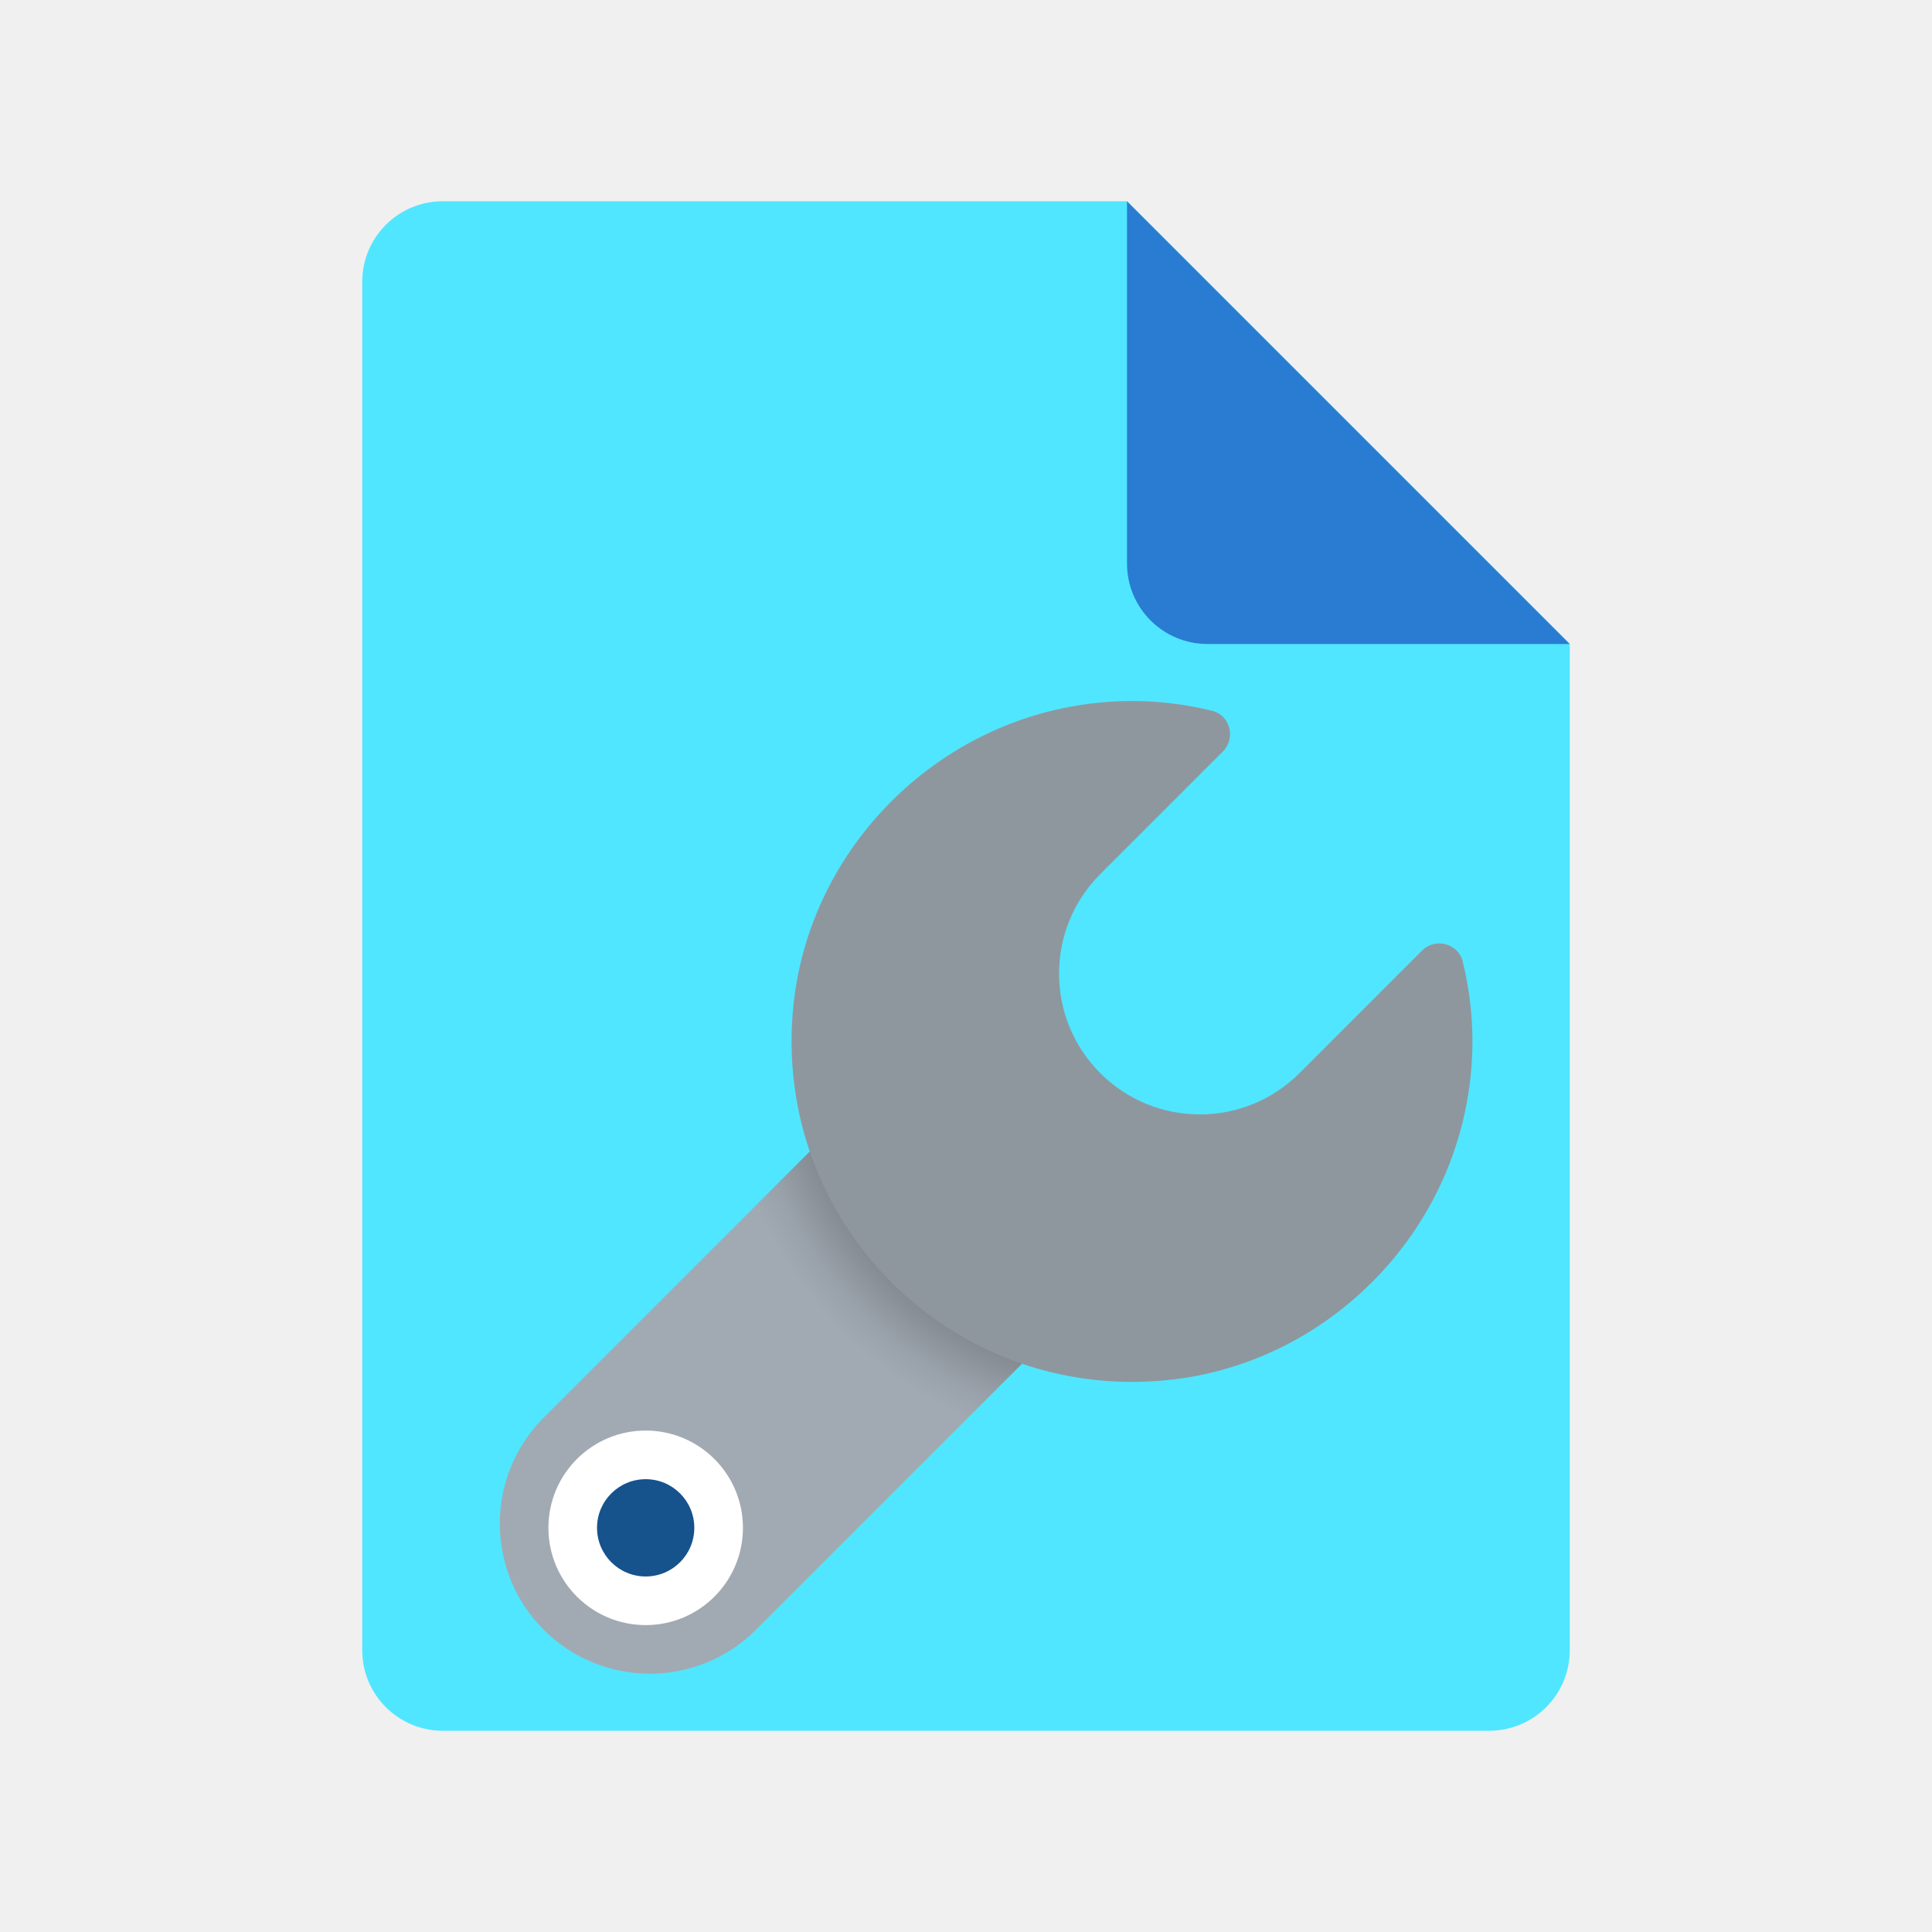
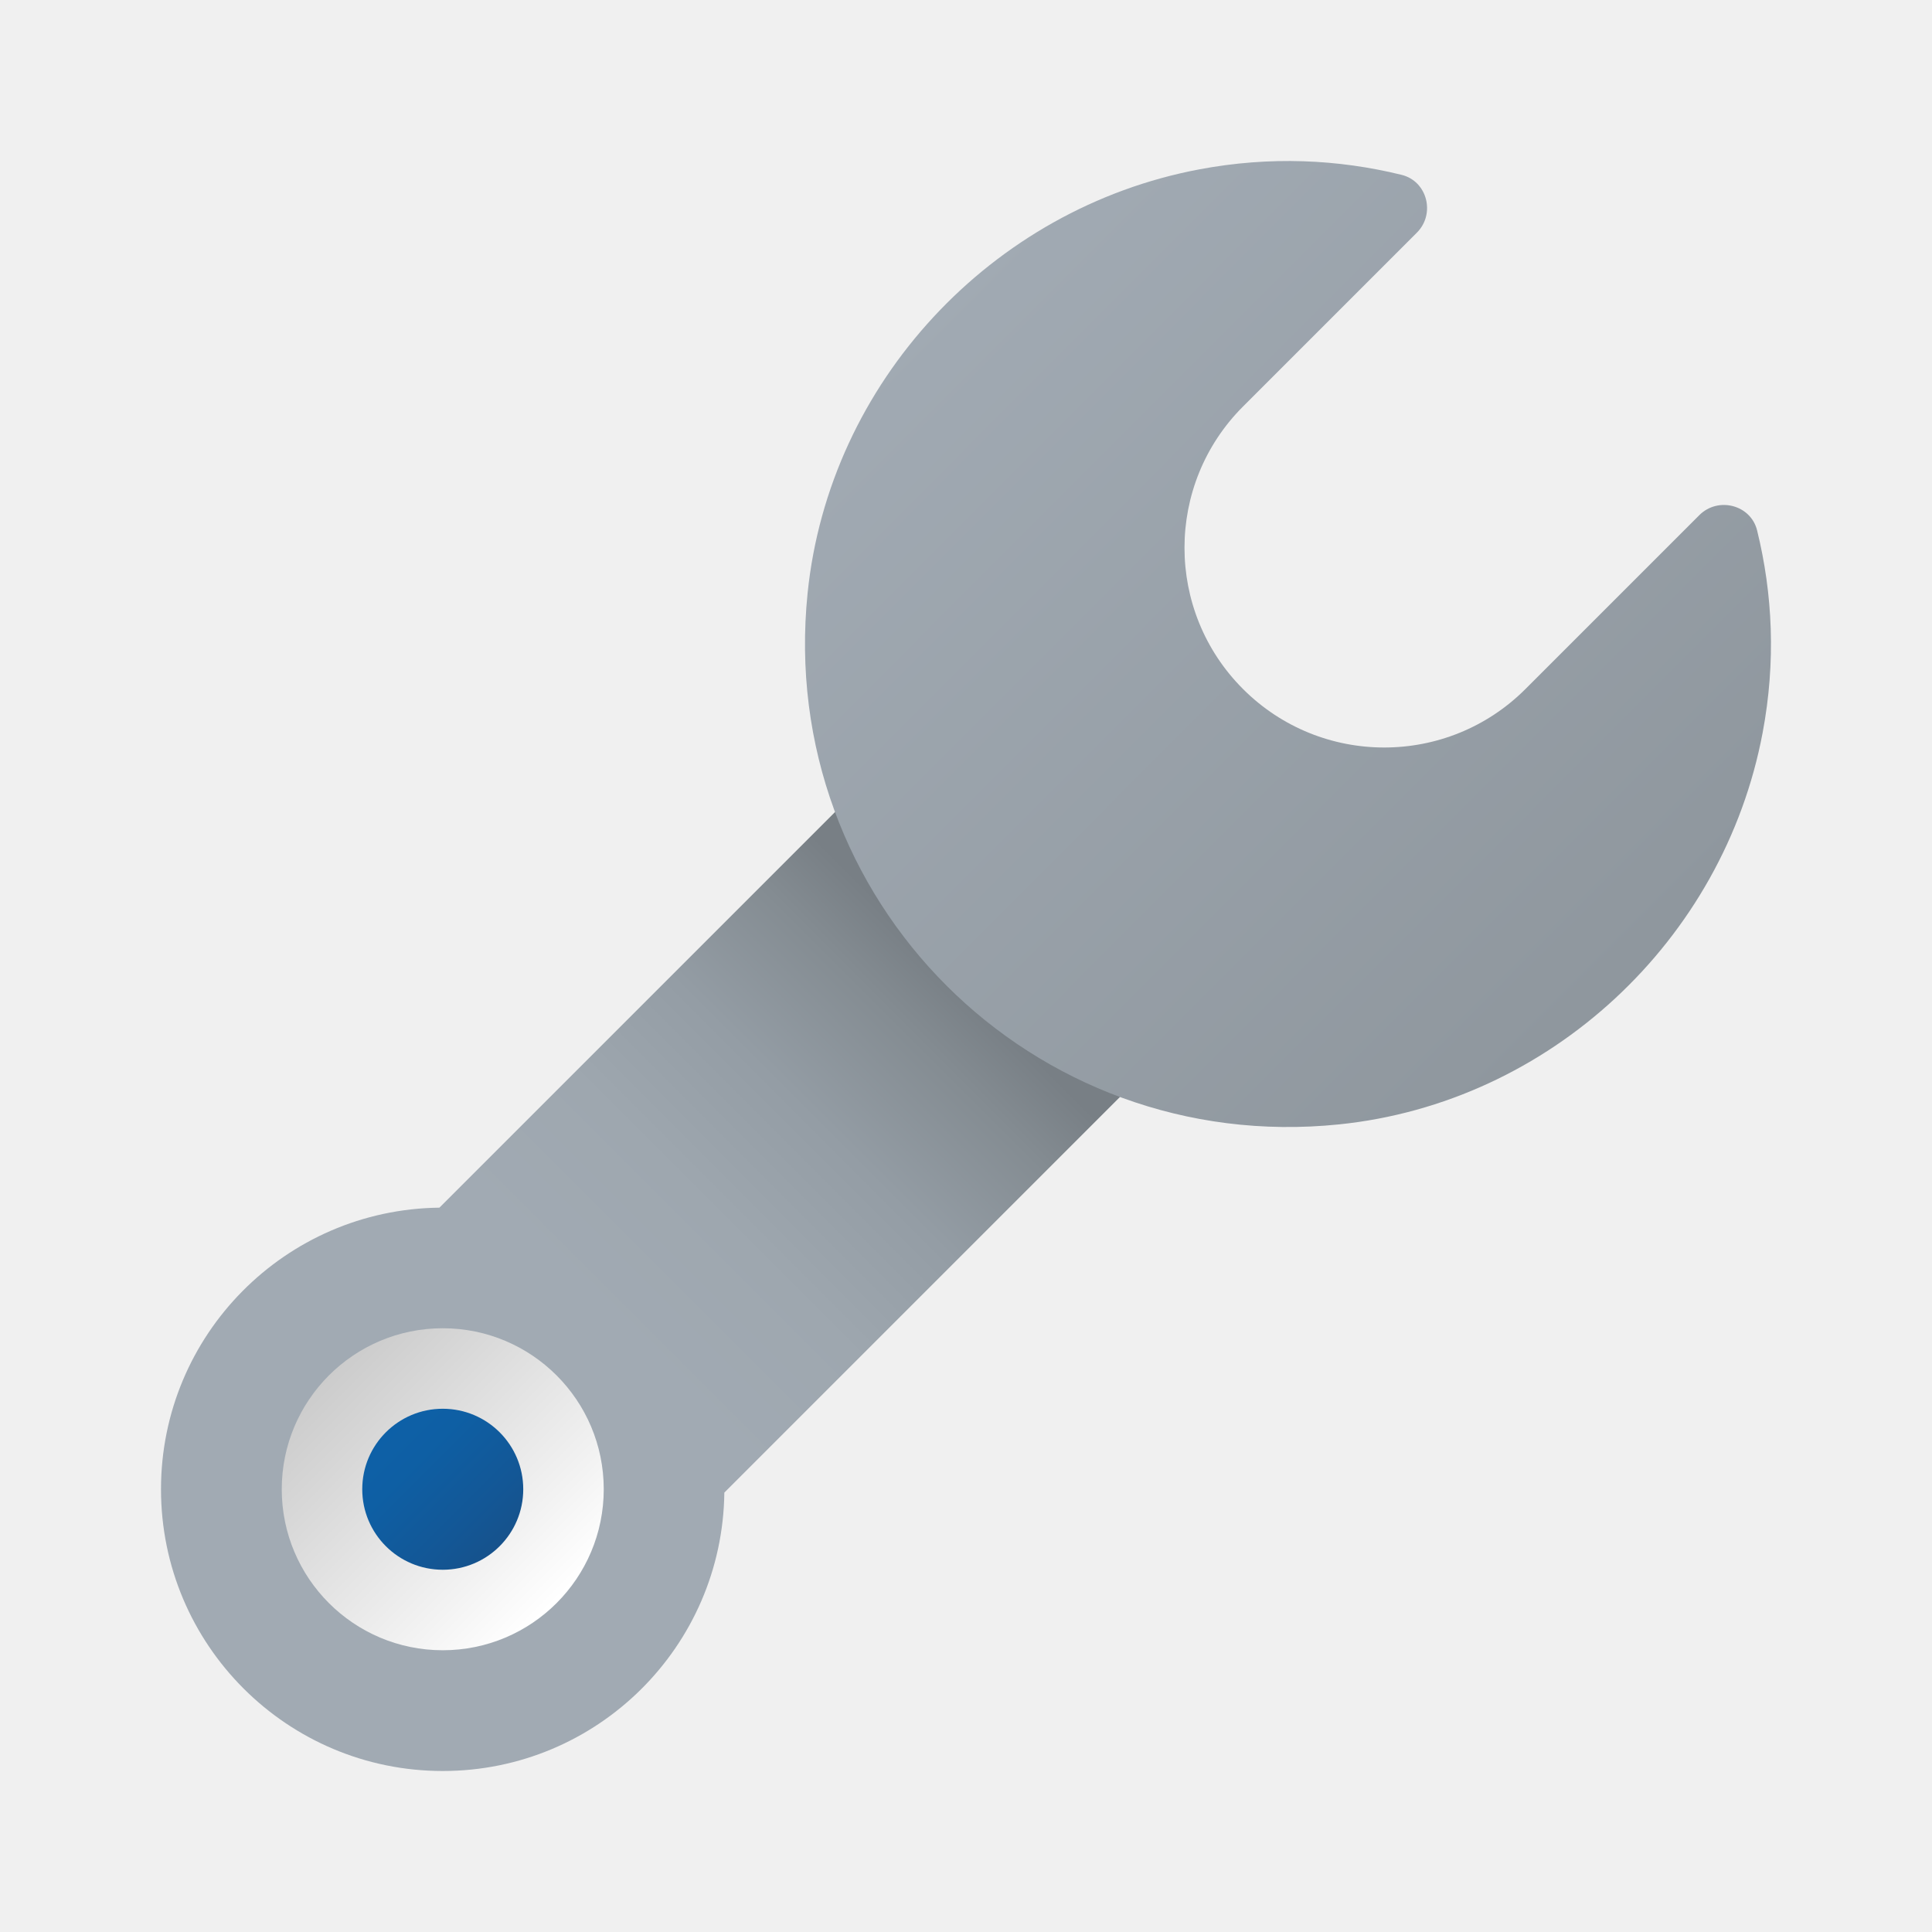
<svg xmlns="http://www.w3.org/2000/svg" xmlns:xlink="http://www.w3.org/1999/xlink" width="48px" height="48px" viewBox="0 0 48 48" version="1.1">
  <defs>
-     <linearGradient gradientUnits="userSpaceOnUse" x1="0.529" y1="10.472" x2="5.6" y2="5.4" id="gradient_1">
-       <stop offset="0%" stop-color="#3079D6" />
-       <stop offset="100%" stop-color="#297CD2" />
+     <linearGradient gradientUnits="objectBoundingBox" x1="0.099" y1="0.901" x2="0.803" y2="0.197" id="gradient_1">
+       <stop offset="50.3%" stop-color="#A1AAB3" />
+       <stop offset="65.8%" stop-color="#9EA7AF" />
+       <stop offset="79.6%" stop-color="#949DA5" />
+       <stop offset="92.8%" stop-color="#848C92" />
+       <stop offset="100%" stop-color="#787F85" />
    </linearGradient>
-     <radialGradient gradientUnits="objectBoundingBox" cx="117.818%" cy="-17.547%" fx="117.818%" fy="-17.547%" r="76.966%" gradientTransform="translate(1.178176,-0.1754726),scale(0.9999999,1),translate(-1.178176,0.1754726)" id="gradient_2">
-       <stop offset="77.1%" stop-color="#787F85" />
-       <stop offset="81.9%" stop-color="#838A91" />
-       <stop offset="93.1%" stop-color="#99A1AA" />
-       <stop offset="100%" stop-color="#A1AAB3" />
-     </radialGradient>
-     <linearGradient gradientUnits="userSpaceOnUse" x1="-7.663" y1="0.404" x2="4.113" y2="12.181" id="gradient_3">
+     <linearGradient gradientUnits="objectBoundingBox" x1="0.118" y1="0.167" x2="0.815" y2="0.863" id="gradient_2">
      <stop offset="0%" stop-color="#A1AAB3" />
      <stop offset="100%" stop-color="#8F979E" />
    </linearGradient>
-     <linearGradient gradientUnits="userSpaceOnUse" x1="0.477" y1="-16.44" x2="-2.911" y2="-19.828" id="gradient_4">
+     <linearGradient gradientUnits="objectBoundingBox" x1="0.849" y1="0.849" x2="0.148" y2="0.148" id="gradient_3">
      <stop offset="0%" stop-color="#FFFFFF" />
      <stop offset="24.2%" stop-color="#F2F2F2" />
      <stop offset="100%" stop-color="#CCCCCC" />
    </linearGradient>
-     <linearGradient gradientUnits="userSpaceOnUse" x1="-4.755" y1="-21.672" x2="-2.773" y2="-19.689" id="gradient_5">
+     <linearGradient gradientUnits="objectBoundingBox" x1="0.032" y1="0.032" x2="0.853" y2="0.853" id="gradient_4">
      <stop offset="0%" stop-color="#0D61A9" />
      <stop offset="36.3%" stop-color="#0E5FA4" />
      <stop offset="78%" stop-color="#135796" />
      <stop offset="100%" stop-color="#16528C" />
    </linearGradient>
-     <path d="M0 0L48 0L48 48L0 48L0 0Z" id="path_1" />
-     <clipPath id="mask_1">
+     <path d="M48 0L48 0L48 48L0 48L0 0L48 0Z" id="path_1" />
+     <clipPath id="clip_1">
      <use xlink:href="#path_1" />
    </clipPath>
  </defs>
-   <g id="File-Icon-2">
-     <path d="M0 0L48 0L48 48L0 48L0 0Z" id="Background" fill="#FFFFFF" fill-opacity="0" fill-rule="evenodd" stroke="none" />
-     <g clip-path="url(#mask_1)">
-       <path d="M39 16L39 41C39 42.105 38.105 43 37 43L11 43C9.895 43 9 42.105 9 41L9 7C9 5.895 9.895 5 11 5L28 5L39 16L39 16Z" id="Shape" fill="#50E6FF" fill-rule="evenodd" stroke="none" />
-       <path d="M28 5L28 14C28 15.105 28.895 16 30 16L39 16L28 5L28 5Z" id="Shape" fill="url(#gradient_1)" fill-rule="evenodd" stroke="none" />
-     </g>
-   </g>
-   <g id="svg" transform="translate(10 15)">
-     <g id="Support-Icon">
-       <path d="M0 0L29 0L29 29L0 29L0 0L0 0Z" id="Background" fill="#FFFFFF" fill-opacity="0" fill-rule="evenodd" stroke="none" />
-       <path d="M10.551 13.176L15.824 18.449L8.782 25.491C7.326 26.947 4.965 26.947 3.509 25.491L3.509 25.491C2.053 24.035 2.053 21.674 3.509 20.218L10.551 13.176L10.551 13.176L10.551 13.176Z" id="Shape" fill="url(#gradient_2)" stroke="none" />
-       <path d="M22.284 11.663C20.918 13.029 18.703 13.029 17.337 11.663C15.97 10.297 15.97 8.082 17.337 6.716C17.67 6.382 19.013 5.039 20.382 3.671C20.71 3.343 20.564 2.769 20.113 2.659C19.004 2.386 17.811 2.329 16.569 2.563C12.929 3.249 10.09 6.295 9.712 9.981C9.161 15.355 13.646 19.84 19.02 19.287C22.705 18.909 25.751 16.07 26.436 12.429C26.67 11.188 26.613 9.995 26.34 8.886C26.229 8.435 25.657 8.29 25.328 8.618C23.96 9.986 22.617 11.33 22.284 11.663L22.284 11.663L22.284 11.663Z" id="Shape#1" fill="url(#gradient_3)" stroke="none" />
-       <path d="M3.625 22.958C3.625 21.624 4.707 20.542 6.042 20.542C7.376 20.542 8.458 21.624 8.458 22.958C8.458 24.293 7.376 25.375 6.042 25.375C4.707 25.375 3.625 24.293 3.625 22.958L3.625 22.958Z" id="Circle" fill="url(#gradient_4)" fill-rule="evenodd" stroke="none" />
-       <path d="M4.833 22.958C4.833 22.291 5.374 21.75 6.042 21.75C6.709 21.75 7.25 22.291 7.25 22.958C7.25 23.626 6.709 24.167 6.042 24.167C5.374 24.167 4.833 23.626 4.833 22.958L4.833 22.958Z" id="Circle#1" fill="url(#gradient_5)" fill-rule="evenodd" stroke="none" />
-     </g>
+   <g id="Wrench" clip-path="url(#clip_1)">
+     <path d="M48 0L48 0L48 48L0 48L0 0L48 0Z" id="Wrench" fill="none" stroke="none" />
+     <path d="M28.5 26.579L21.421 19.5L10.917 30.004C7.089 30.049 4 33.162 4 37C4 40.866 7.134 44 11 44C14.838 44 17.951 40.91 17.996 37.083L28.5 26.579L28.5 26.579Z" id="Shape" fill="url(#gradient_1)" stroke="none" />
+     <path d="M37.9 17.118C35.962 19.056 32.82 19.056 30.882 17.118C28.944 15.18 28.944 12.038 30.882 10.1C31.355 9.627 33.261 7.721 35.202 5.78C35.668 5.314 35.461 4.501 34.822 4.344C33.248 3.957 31.555 3.876 29.794 4.208C24.629 5.182 20.601 9.504 20.065 14.733C19.283 22.357 25.646 28.719 33.27 27.935C38.498 27.398 42.82 23.37 43.792 18.205C44.124 16.444 44.042 14.752 43.655 13.179C43.498 12.54 42.685 12.333 42.219 12.799C40.279 14.739 38.373 16.645 37.9 17.118L37.9 17.118Z" id="Shape" fill="url(#gradient_2)" stroke="none" />
+     <path d="M7 37C7 34.791 8.791 33 11 33C13.209 33 15 34.791 15 37C15 39.209 13.209 41 11 41C8.791 41 7 39.209 7 37Z" id="Circle" fill="url(#gradient_3)" fill-rule="evenodd" stroke="none" />
+     <path d="M9 37C9 35.895 9.895 35 11 35C12.105 35 13 35.895 13 37C13 38.105 12.105 39 11 39C9.895 39 9 38.105 9 37Z" id="Circle" fill="url(#gradient_4)" fill-rule="evenodd" stroke="none" />
  </g>
</svg>
